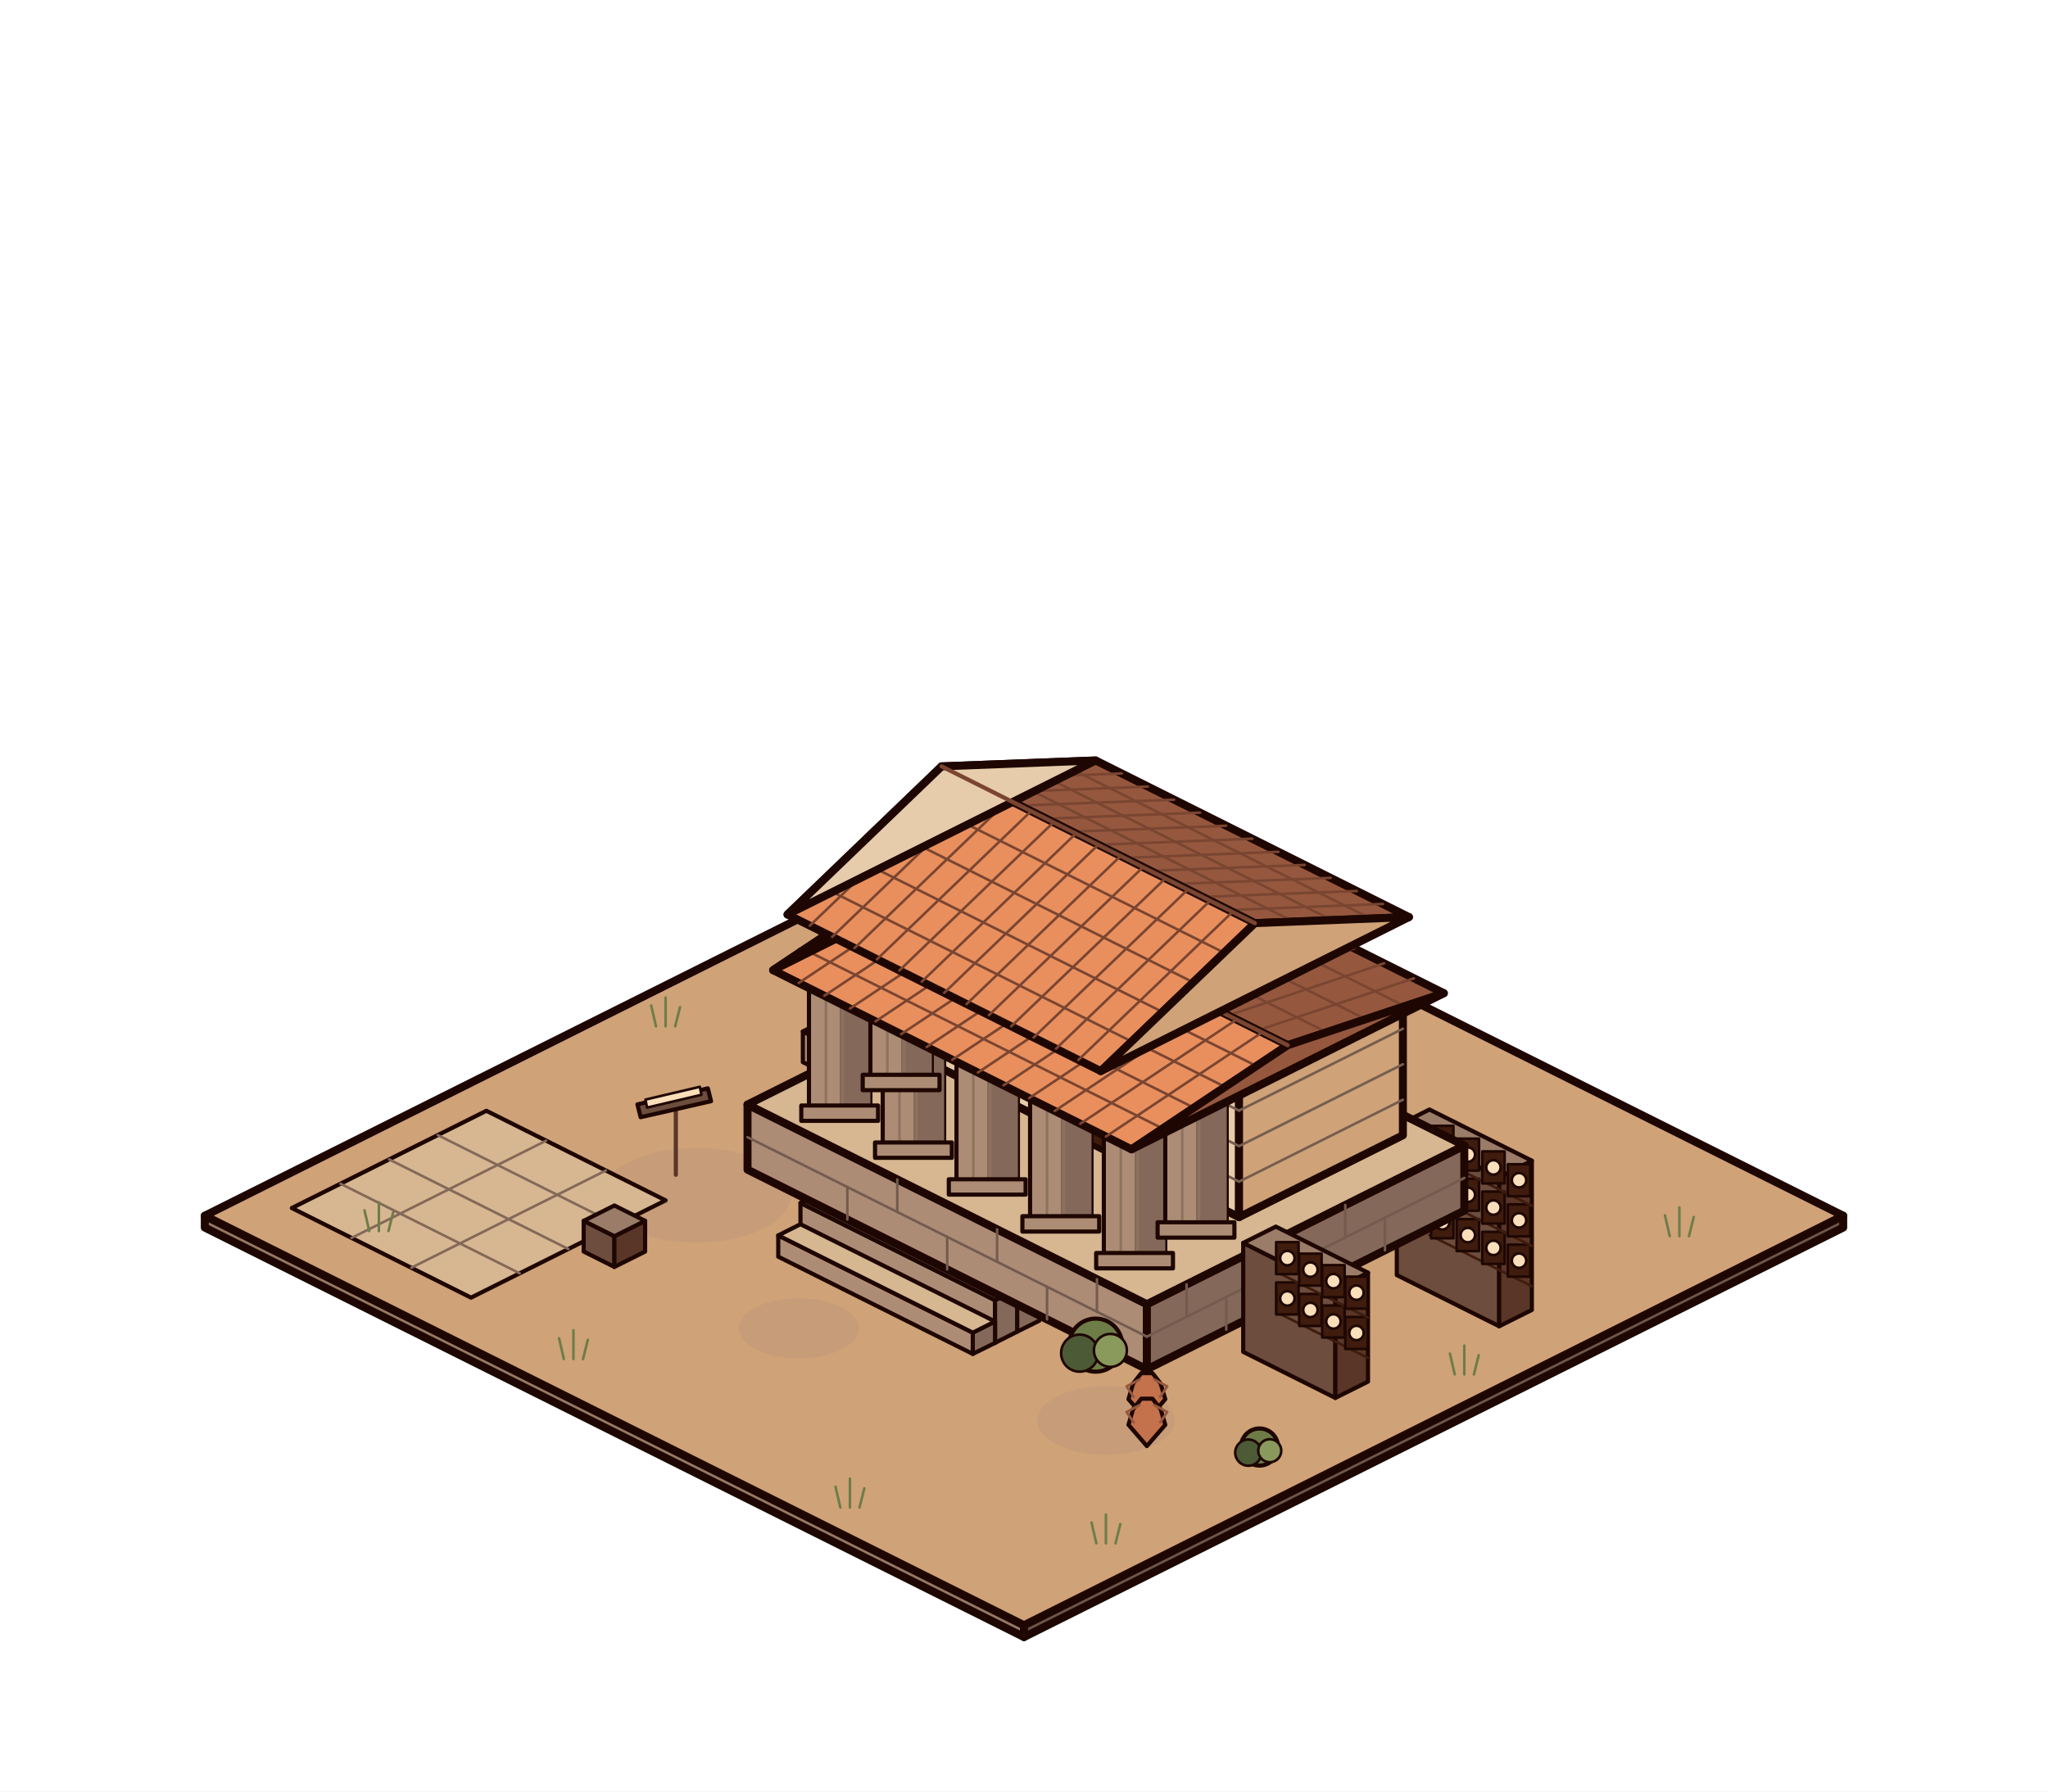
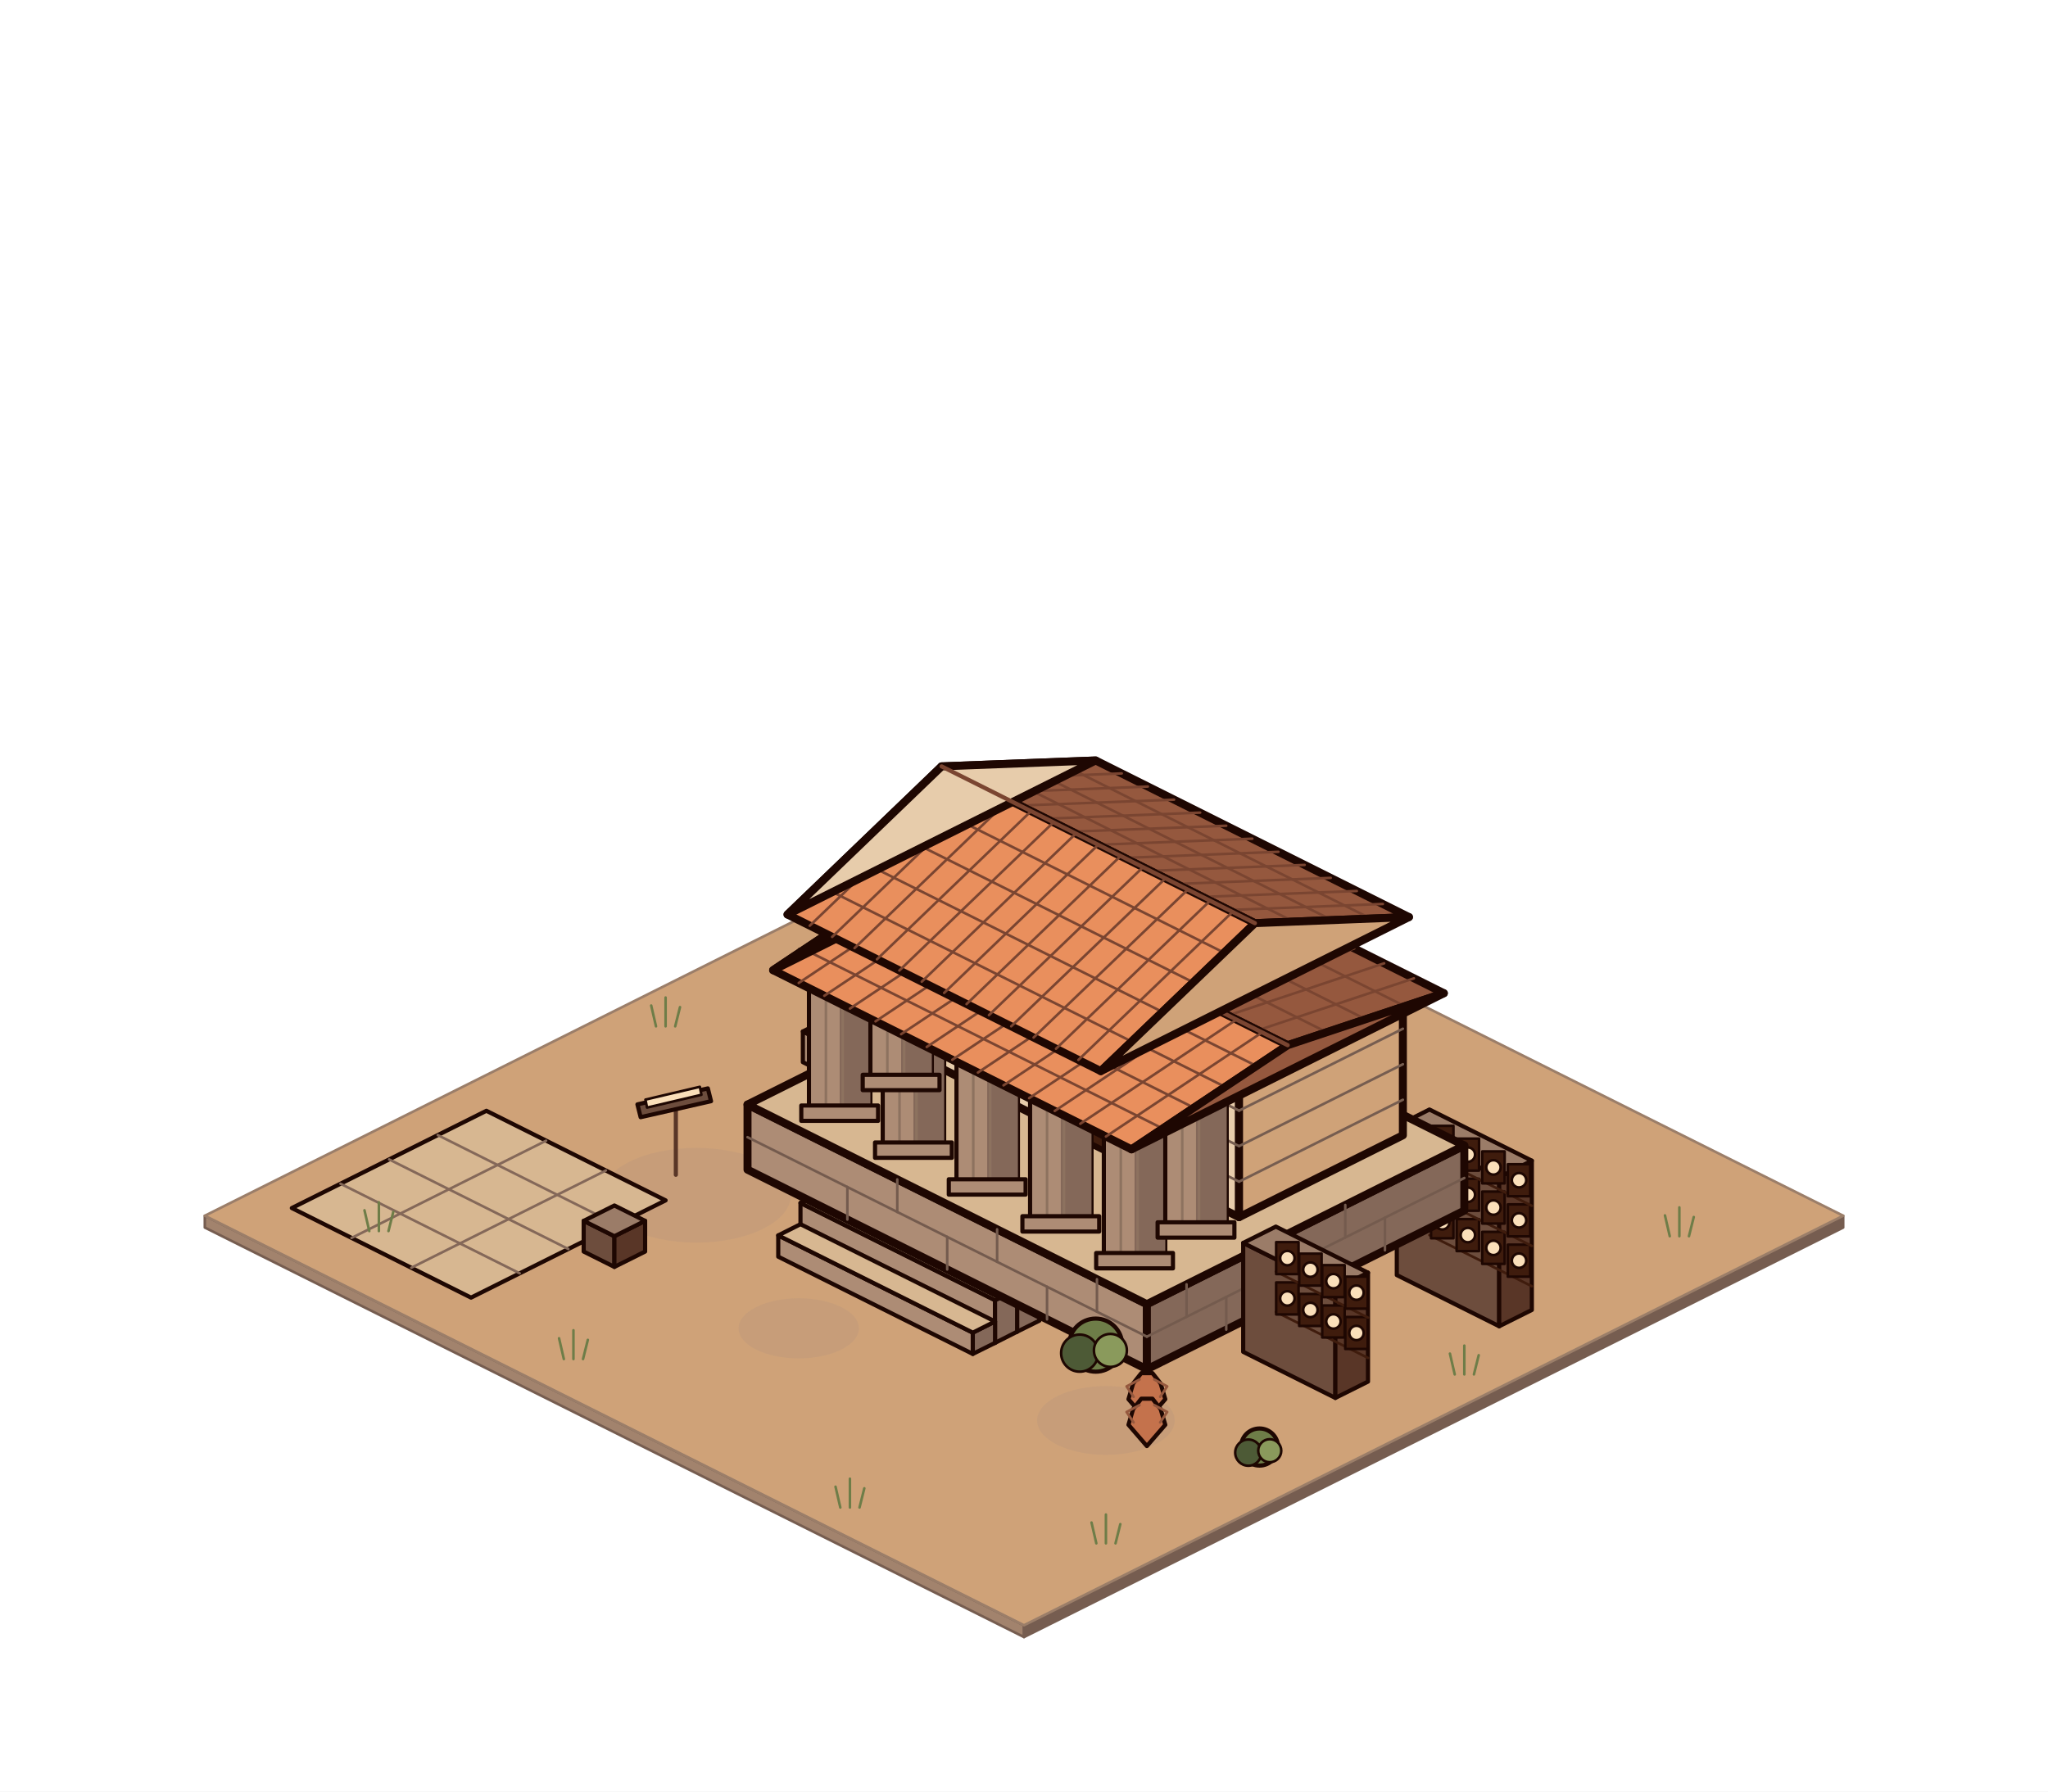
<svg xmlns="http://www.w3.org/2000/svg" viewBox="-640 -760 1280 1120" width="1280" height="1120">
  <rect x="-640" y="-760" width="1280" height="1120" fill="#ffffff" />
-   <polygon points="-512.0,0.0 0.0,256.0 0.0,263.4 -512.0,7.4" fill="#947864" stroke="#1e0702" stroke-width="5.0" stroke-linejoin="round" />
-   <polygon points="0.0,256.0 512.0,0.0 512.0,7.4 0.0,263.4" fill="#6c5548" stroke="#1e0702" stroke-width="5.0" stroke-linejoin="round" />
-   <polygon points="0.0,-256.0 512.0,0.0 0.0,256.0 -512.0,0.0" fill="#cfa278" stroke="#1e0702" stroke-width="5.0" stroke-linejoin="round" />
+   <polygon points="-512.0,0.0 0.0,256.0 0.0,263.4 -512.0,7.4" fill="#a2836d" stroke="#765d50" stroke-width="1.6" stroke-linejoin="round" />
+   <polygon points="0.0,256.0 512.0,0.0 512.0,7.4 0.0,263.4" fill="#765d50" stroke="#765d50" stroke-width="1.6" stroke-linejoin="round" />
+   <polygon points="0.0,-256.0 512.0,0.0 0.0,256.0 -512.0,0.0" fill="#cfa278" stroke="#9b7e69" stroke-width="1.6" stroke-linejoin="round" />
  <ellipse cx="-204.8" cy="-12.8" rx="59.1" ry="29.6" fill="#b7947c" stroke="none" fill-opacity="0.35" />
  <ellipse cx="204.8" cy="0.0" rx="48.4" ry="24.2" fill="#b7947c" stroke="none" fill-opacity="0.35" />
  <ellipse cx="-140.8" cy="70.4" rx="37.6" ry="18.8" fill="#b7947c" stroke="none" fill-opacity="0.35" />
  <ellipse cx="51.2" cy="128.0" rx="43.0" ry="21.5" fill="#b7947c" stroke="none" fill-opacity="0.35" />
  <polygon points="-336.0,-65.6 -224.0,-9.6 -345.6,51.2 -457.6,-4.8" fill="#d7b791" stroke="#1e0702" stroke-width="2.6" stroke-linejoin="round" />
  <line x1="-298.7" y1="-46.9" x2="-420.3" y2="13.9" stroke="#846859" stroke-width="1.6" stroke-linecap="round" />
  <line x1="-261.3" y1="-28.3" x2="-382.9" y2="32.5" stroke="#846859" stroke-width="1.6" stroke-linecap="round" />
  <line x1="-366.4" y1="-50.4" x2="-254.4" y2="5.6" stroke="#846859" stroke-width="1.6" stroke-linecap="round" />
  <line x1="-396.8" y1="-35.2" x2="-284.8" y2="20.8" stroke="#846859" stroke-width="1.6" stroke-linecap="round" />
  <line x1="-427.2" y1="-20.0" x2="-315.2" y2="36.0" stroke="#846859" stroke-width="1.6" stroke-linecap="round" />
  <line x1="-50.8" y1="-201.6" x2="-53.8" y2="-214.6" stroke="#6e7d48" stroke-width="1.6" stroke-linecap="round" />
  <line x1="-44.8" y1="-201.6" x2="-44.8" y2="-219.6" stroke="#6e7d48" stroke-width="1.6" stroke-linecap="round" />
  <line x1="-38.8" y1="-201.6" x2="-35.8" y2="-213.6" stroke="#6e7d48" stroke-width="1.6" stroke-linecap="round" />
  <circle cx="-115.2" cy="-160.3" r="13.3" fill="#6e7d48" stroke="#1e0702" stroke-width="2.6" />
  <circle cx="-123.2" cy="-156.3" r="9.3" fill="#4d5a36" stroke="#1e0702" stroke-width="1.6" />
  <circle cx="-107.9" cy="-157.6" r="8.3" fill="#8a9a5c" stroke="#1e0702" stroke-width="1.6" />
  <line x1="-70.0" y1="-140.8" x2="-73.0" y2="-153.8" stroke="#6e7d48" stroke-width="1.6" stroke-linecap="round" />
  <line x1="-64.0" y1="-140.8" x2="-64.0" y2="-158.8" stroke="#6e7d48" stroke-width="1.6" stroke-linecap="round" />
  <line x1="-58.0" y1="-140.8" x2="-55.0" y2="-152.8" stroke="#6e7d48" stroke-width="1.6" stroke-linecap="round" />
  <line x1="-230.0" y1="-118.4" x2="-233.0" y2="-131.4" stroke="#6e7d48" stroke-width="1.6" stroke-linecap="round" />
  <line x1="-224.0" y1="-118.4" x2="-224.0" y2="-136.4" stroke="#6e7d48" stroke-width="1.6" stroke-linecap="round" />
  <line x1="-218.0" y1="-118.4" x2="-215.0" y2="-130.4" stroke="#6e7d48" stroke-width="1.6" stroke-linecap="round" />
  <ellipse cx="-102.4" cy="-115.2" rx="30.7" ry="15.4" fill="#3f1c0d" stroke="#1e0702" stroke-width="2.6" />
  <line x1="-116.5" y1="-122.3" x2="-116.5" y2="-174.3" stroke="#6d4d3d" stroke-width="2.6" stroke-linecap="round" />
  <line x1="-88.3" y1="-108.2" x2="-88.3" y2="-160.2" stroke="#6d4d3d" stroke-width="2.6" stroke-linecap="round" />
  <line x1="-116.5" y1="-174.3" x2="-88.3" y2="-160.2" stroke="#6d4d3d" stroke-width="2.6" stroke-linecap="round" />
  <polygon points="-138.2,-96.0 -102.4,-78.1 -102.4,-97.3 -138.2,-115.2" fill="#ad8c75" stroke="#1e0702" stroke-width="2.6" stroke-linejoin="round" />
  <polygon points="-102.4,-78.1 -66.6,-96.0 -66.6,-115.2 -102.4,-97.3" fill="#846859" stroke="#1e0702" stroke-width="2.6" stroke-linejoin="round" />
  <polygon points="-102.4,-133.2 -66.6,-115.2 -102.4,-97.3 -138.2,-115.2" fill="#d7b791" stroke="#1e0702" stroke-width="2.6" stroke-linejoin="round" />
  <line x1="-217.6" y1="-25.6" x2="-217.6" y2="-65.6" stroke="#593627" stroke-width="2.6" stroke-linecap="round" />
  <polygon points="-239.6,-61.6 -195.6,-71.6 -197.6,-79.6 -241.6,-69.6" fill="#6d4d3d" stroke="#1e0702" stroke-width="2.6" stroke-linejoin="round" />
  <polygon points="-235.6,-67.6 -201.6,-75.6 -202.6,-80.6 -236.6,-72.6" fill="#fadfba" stroke="#1e0702" stroke-width="1.6" stroke-linejoin="round" />
  <line x1="-409.2" y1="9.6" x2="-412.2" y2="-3.4" stroke="#6e7d48" stroke-width="1.6" stroke-linecap="round" />
  <line x1="-403.2" y1="9.6" x2="-403.2" y2="-8.4" stroke="#6e7d48" stroke-width="1.6" stroke-linecap="round" />
  <line x1="-397.2" y1="9.6" x2="-394.2" y2="-2.4" stroke="#6e7d48" stroke-width="1.6" stroke-linecap="round" />
  <line x1="403.6" y1="12.8" x2="400.6" y2="-0.2" stroke="#6e7d48" stroke-width="1.6" stroke-linecap="round" />
  <line x1="409.6" y1="12.8" x2="409.6" y2="-5.2" stroke="#6e7d48" stroke-width="1.6" stroke-linecap="round" />
  <line x1="415.6" y1="12.8" x2="418.6" y2="0.8" stroke="#6e7d48" stroke-width="1.6" stroke-linecap="round" />
  <line x1="-275.2" y1="22.4" x2="-256.0" y2="12.8" stroke="#3f1c0d" stroke-width="1.6" stroke-linecap="round" />
  <line x1="-275.2" y1="3.2" x2="-256.0" y2="32.0" stroke="#3f1c0d" stroke-width="1.6" stroke-linecap="round" />
  <polygon points="-275.2,22.4 -256.0,32.0 -256.0,12.8 -275.2,3.2" fill="#6d4d3d" stroke="#1e0702" stroke-width="2.6" stroke-linejoin="round" />
  <polygon points="-256.0,32.0 -236.8,22.4 -236.8,3.2 -256.0,12.8" fill="#593627" stroke="#1e0702" stroke-width="2.6" stroke-linejoin="round" />
  <polygon points="-256.0,-6.4 -236.8,3.2 -256.0,12.8 -275.2,3.2" fill="#9b7c68" stroke="#1e0702" stroke-width="2.6" stroke-linejoin="round" />
  <polygon points="233.0,37.1 297.0,69.1 297.0,-24.1 233.0,-56.1" fill="#6d4d3d" stroke="#1e0702" stroke-width="2.6" stroke-linejoin="round" />
  <polygon points="297.0,69.1 317.4,58.9 317.4,-34.4 297.0,-24.1" fill="#593627" stroke="#1e0702" stroke-width="2.6" stroke-linejoin="round" />
  <polygon points="253.4,-66.4 317.4,-34.4 297.0,-24.1 233.0,-56.1" fill="#9b7c68" stroke="#1e0702" stroke-width="2.6" stroke-linejoin="round" />
  <line x1="253.4" y1="12.1" x2="317.4" y2="44.1" stroke="#3f1c0d" stroke-width="1.6" stroke-linecap="round" />
  <polygon points="254.4,14.1 268.4,14.1 268.4,-5.9 254.4,-5.9" fill="#3f1c0d" stroke="#1e0702" stroke-width="1.6" stroke-linejoin="round" />
  <polygon points="270.4,22.1 284.4,22.1 284.4,2.1 270.4,2.1" fill="#3f1c0d" stroke="#1e0702" stroke-width="1.6" stroke-linejoin="round" />
  <polygon points="286.4,30.1 300.4,30.1 300.4,10.1 286.4,10.1" fill="#3f1c0d" stroke="#1e0702" stroke-width="1.6" stroke-linejoin="round" />
  <polygon points="302.4,38.1 316.4,38.1 316.4,18.1 302.4,18.1" fill="#3f1c0d" stroke="#1e0702" stroke-width="1.6" stroke-linejoin="round" />
  <circle cx="261.4" cy="4.1" r="4.5" fill="#fadfba" stroke="#1e0702" stroke-width="1.6" />
  <circle cx="277.4" cy="12.1" r="4.5" fill="#fadfba" stroke="#1e0702" stroke-width="1.6" />
  <circle cx="293.4" cy="20.1" r="4.5" fill="#fadfba" stroke="#1e0702" stroke-width="1.6" />
  <circle cx="309.4" cy="28.1" r="4.5" fill="#fadfba" stroke="#1e0702" stroke-width="1.6" />
  <line x1="253.4" y1="-13.1" x2="317.4" y2="18.9" stroke="#3f1c0d" stroke-width="1.6" stroke-linecap="round" />
  <polygon points="254.4,-11.1 268.4,-11.1 268.4,-31.1 254.4,-31.1" fill="#3f1c0d" stroke="#1e0702" stroke-width="1.6" stroke-linejoin="round" />
  <polygon points="270.4,-3.1 284.4,-3.1 284.4,-23.1 270.4,-23.1" fill="#3f1c0d" stroke="#1e0702" stroke-width="1.6" stroke-linejoin="round" />
  <polygon points="286.4,4.9 300.4,4.9 300.4,-15.1 286.4,-15.1" fill="#3f1c0d" stroke="#1e0702" stroke-width="1.6" stroke-linejoin="round" />
  <polygon points="302.4,12.9 316.4,12.9 316.4,-7.1 302.4,-7.1" fill="#3f1c0d" stroke="#1e0702" stroke-width="1.6" stroke-linejoin="round" />
  <circle cx="261.4" cy="-21.1" r="4.5" fill="#fadfba" stroke="#1e0702" stroke-width="1.6" />
  <circle cx="277.4" cy="-13.1" r="4.5" fill="#fadfba" stroke="#1e0702" stroke-width="1.6" />
  <circle cx="293.4" cy="-5.1" r="4.5" fill="#fadfba" stroke="#1e0702" stroke-width="1.6" />
  <circle cx="309.4" cy="2.9" r="4.5" fill="#fadfba" stroke="#1e0702" stroke-width="1.6" />
  <line x1="253.4" y1="-38.2" x2="317.4" y2="-6.2" stroke="#3f1c0d" stroke-width="1.6" stroke-linecap="round" />
  <polygon points="254.4,-36.2 268.4,-36.2 268.4,-56.2 254.4,-56.2" fill="#3f1c0d" stroke="#1e0702" stroke-width="1.6" stroke-linejoin="round" />
  <polygon points="270.4,-28.2 284.4,-28.2 284.4,-48.2 270.4,-48.2" fill="#3f1c0d" stroke="#1e0702" stroke-width="1.6" stroke-linejoin="round" />
  <polygon points="286.4,-20.2 300.4,-20.2 300.4,-40.2 286.4,-40.2" fill="#3f1c0d" stroke="#1e0702" stroke-width="1.6" stroke-linejoin="round" />
  <polygon points="302.4,-12.2 316.4,-12.2 316.4,-32.2 302.4,-32.2" fill="#3f1c0d" stroke="#1e0702" stroke-width="1.6" stroke-linejoin="round" />
  <circle cx="261.4" cy="-46.2" r="4.5" fill="#fadfba" stroke="#1e0702" stroke-width="1.6" />
  <circle cx="277.4" cy="-38.2" r="4.5" fill="#fadfba" stroke="#1e0702" stroke-width="1.6" />
  <circle cx="293.4" cy="-30.2" r="4.5" fill="#fadfba" stroke="#1e0702" stroke-width="1.6" />
  <circle cx="309.4" cy="-22.2" r="4.5" fill="#fadfba" stroke="#1e0702" stroke-width="1.6" />
  <polygon points="-125.9,11.7 -4.3,72.5 -4.3,32.6 -125.9,-28.2" fill="#ad8c75" stroke="#1e0702" stroke-width="2.6" stroke-linejoin="round" />
  <polygon points="-4.3,72.5 9.6,65.6 9.6,25.6 -4.3,32.6" fill="#846859" stroke="#1e0702" stroke-width="2.6" stroke-linejoin="round" />
  <polygon points="-112.0,-35.2 9.6,25.6 -4.3,32.6 -125.9,-28.2" fill="#d7b791" stroke="#1e0702" stroke-width="2.6" stroke-linejoin="round" />
  <polygon points="-139.7,18.7 -18.1,79.5 -18.1,52.8 -139.7,-8.0" fill="#ad8c75" stroke="#1e0702" stroke-width="2.6" stroke-linejoin="round" />
  <polygon points="-18.1,79.5 -4.3,72.5 -4.3,45.9 -18.1,52.8" fill="#846859" stroke="#1e0702" stroke-width="2.6" stroke-linejoin="round" />
  <polygon points="-125.9,-14.9 -4.3,45.9 -18.1,52.8 -139.7,-8.0" fill="#d7b791" stroke="#1e0702" stroke-width="2.6" stroke-linejoin="round" />
  <polygon points="-153.6,25.6 -32.0,86.4 -32.0,73.1 -153.6,12.3" fill="#ad8c75" stroke="#1e0702" stroke-width="2.6" stroke-linejoin="round" />
  <polygon points="-32.0,86.4 -18.1,79.5 -18.1,66.1 -32.0,73.1" fill="#846859" stroke="#1e0702" stroke-width="2.6" stroke-linejoin="round" />
  <polygon points="-139.7,5.3 -18.1,66.1 -32.0,73.1 -153.6,12.3" fill="#d7b791" stroke="#1e0702" stroke-width="2.6" stroke-linejoin="round" />
  <line x1="-287.6" y1="89.6" x2="-290.6" y2="76.6" stroke="#6e7d48" stroke-width="1.6" stroke-linecap="round" />
  <line x1="-281.6" y1="89.6" x2="-281.6" y2="71.6" stroke="#6e7d48" stroke-width="1.6" stroke-linecap="round" />
  <line x1="-275.6" y1="89.6" x2="-272.6" y2="77.6" stroke="#6e7d48" stroke-width="1.6" stroke-linecap="round" />
  <polygon points="-172.8,-28.8 76.8,96.0 76.8,55.3 -172.8,-69.5" fill="#ad8c75" stroke="#1e0702" stroke-width="5.0" stroke-linejoin="round" />
  <polygon points="76.8,96.0 275.2,-3.2 275.2,-43.9 76.8,55.3" fill="#846859" stroke="#1e0702" stroke-width="5.0" stroke-linejoin="round" />
  <polygon points="25.6,-168.7 275.2,-43.9 76.8,55.3 -172.8,-69.5" fill="#d7b791" stroke="#1e0702" stroke-width="5.0" stroke-linejoin="round" />
  <line x1="-110.4" y1="2.4" x2="-110.4" y2="-18.0" stroke="#745b4e" stroke-width="1.6" stroke-linecap="round" />
  <line x1="225.6" y1="21.6" x2="225.6" y2="1.2" stroke="#745b4e" stroke-width="1.6" stroke-linecap="round" />
  <line x1="-48.0" y1="33.6" x2="-48.0" y2="13.2" stroke="#745b4e" stroke-width="1.6" stroke-linecap="round" />
  <line x1="176.0" y1="46.4" x2="176.0" y2="26.0" stroke="#745b4e" stroke-width="1.6" stroke-linecap="round" />
  <line x1="14.4" y1="64.8" x2="14.4" y2="44.4" stroke="#745b4e" stroke-width="1.6" stroke-linecap="round" />
  <line x1="126.4" y1="71.2" x2="126.4" y2="50.8" stroke="#745b4e" stroke-width="1.6" stroke-linecap="round" />
  <line x1="-172.8" y1="-49.1" x2="76.8" y2="75.6" stroke="#745b4e" stroke-width="1.6" stroke-linecap="round" />
  <line x1="76.8" y1="75.6" x2="275.2" y2="-23.6" stroke="#745b4e" stroke-width="1.6" stroke-linecap="round" />
  <line x1="-79.2" y1="-2.3" x2="-79.2" y2="-22.7" stroke="#745b4e" stroke-width="1.6" stroke-linecap="round" />
  <line x1="200.8" y1="13.6" x2="200.8" y2="-6.7" stroke="#745b4e" stroke-width="1.6" stroke-linecap="round" />
  <line x1="-16.8" y1="28.8" x2="-16.8" y2="8.5" stroke="#745b4e" stroke-width="1.6" stroke-linecap="round" />
  <line x1="151.2" y1="38.4" x2="151.2" y2="18.1" stroke="#745b4e" stroke-width="1.6" stroke-linecap="round" />
  <line x1="45.6" y1="60.0" x2="45.6" y2="39.7" stroke="#745b4e" stroke-width="1.6" stroke-linecap="round" />
  <line x1="101.6" y1="63.2" x2="101.6" y2="42.9" stroke="#745b4e" stroke-width="1.6" stroke-linecap="round" />
  <polygon points="-64.0,-98.3 134.4,0.9 134.4,-87.9 -64.0,-187.1" fill="#e7ccab" stroke="#1e0702" stroke-width="5.0" stroke-linejoin="round" />
  <polygon points="134.4,0.9 236.8,-50.3 236.8,-139.1 134.4,-87.9" fill="#cfa278" stroke="#1e0702" stroke-width="5.0" stroke-linejoin="round" />
  <polygon points="38.4,-238.3 236.8,-139.1 134.4,-87.9 -64.0,-187.1" fill="#fadfba" stroke="#1e0702" stroke-width="5.0" stroke-linejoin="round" />
  <line x1="-64.0" y1="-120.5" x2="134.4" y2="-21.3" stroke="#765d50" stroke-width="1.6" stroke-linecap="round" />
  <line x1="134.4" y1="-21.3" x2="236.8" y2="-72.5" stroke="#765d50" stroke-width="1.6" stroke-linecap="round" />
  <line x1="-64.0" y1="-142.7" x2="134.4" y2="-43.5" stroke="#765d50" stroke-width="1.6" stroke-linecap="round" />
  <line x1="134.4" y1="-43.5" x2="236.8" y2="-94.7" stroke="#765d50" stroke-width="1.6" stroke-linecap="round" />
  <line x1="-64.0" y1="-164.9" x2="134.4" y2="-65.7" stroke="#765d50" stroke-width="1.6" stroke-linecap="round" />
  <line x1="134.4" y1="-65.7" x2="236.8" y2="-116.9" stroke="#765d50" stroke-width="1.6" stroke-linecap="round" />
  <polygon points="-32.0,-183.9 128.0,-103.9 128.0,-148.3 -32.0,-228.3" fill="#f0d4b1" stroke="#1e0702" stroke-width="5.0" stroke-linejoin="round" />
  <polygon points="128.0,-103.9 204.8,-142.3 204.8,-186.7 128.0,-148.3" fill="#d7a87c" stroke="#1e0702" stroke-width="5.0" stroke-linejoin="round" />
  <polygon points="44.8,-266.7 204.8,-186.7 128.0,-148.3 -32.0,-228.3" fill="#ffe7c1" stroke="#1e0702" stroke-width="5.0" stroke-linejoin="round" />
  <polygon points="-28.2,-196.0 -10.2,-196.0 -10.2,-222.0 -28.2,-222.0" fill="#3f1c0d" stroke="#1e0702" stroke-width="1.6" stroke-linejoin="round" />
  <polygon points="16.6,-173.6 34.6,-173.6 34.6,-199.6 16.6,-199.6" fill="#3f1c0d" stroke="#1e0702" stroke-width="1.6" stroke-linejoin="round" />
  <polygon points="61.4,-151.2 79.4,-151.2 79.4,-177.2 61.4,-177.2" fill="#3f1c0d" stroke="#1e0702" stroke-width="1.6" stroke-linejoin="round" />
  <polygon points="106.2,-128.8 124.2,-128.8 124.2,-154.8 106.2,-154.8" fill="#3f1c0d" stroke="#1e0702" stroke-width="1.6" stroke-linejoin="round" />
  <polygon points="15.4,-58.6 15.4,-87.4 15.4,-87.4 16.6,-97.6 20.0,-106.7 25.3,-113.4 31.8,-117.0 38.6,-117.0 45.1,-113.4 50.4,-106.7 53.8,-97.6 55.0,-87.4 55.0,-87.4 55.0,-38.8" fill="#3f1c0d" stroke="#1e0702" stroke-width="2.6" stroke-linejoin="round" />
  <polyline points="15.4,-87.4 15.4,-87.4 16.6,-97.6 20.0,-106.7 25.3,-113.4 31.8,-117.0 38.6,-117.0 45.1,-113.4 50.4,-106.7 53.8,-97.6 55.0,-87.4 55.0,-87.4" fill="none" stroke="#d7b791" stroke-width="2.6" stroke-linejoin="round" stroke-linecap="round" />
  <polygon points="-134.4,-63.1 -96.0,-63.1 -96.0,-151.9 -134.4,-151.9" fill="#ad8c75" stroke="#1e0702" stroke-width="2.6" stroke-linejoin="round" />
  <polygon points="-115.2,-63.1 -96.0,-63.1 -96.0,-151.9 -115.2,-151.9" fill="#846859" stroke="none" />
  <line x1="-123.8" y1="-67.1" x2="-123.8" y2="-145.9" stroke="#8d725f" stroke-width="1.6" stroke-linecap="round" />
  <line x1="-113.3" y1="-67.1" x2="-113.3" y2="-145.9" stroke="#8d725f" stroke-width="1.6" stroke-linecap="round" />
  <ellipse cx="-115.2" cy="-151.9" rx="20.2" ry="8.1" fill="#d7b791" stroke="#1e0702" stroke-width="2.6" />
  <polygon points="-140.2,-155.7 -90.2,-155.7 -90.2,-166.3 -140.2,-166.3" fill="#d7b791" stroke="#1e0702" stroke-width="2.6" stroke-linejoin="round" />
  <polygon points="-139.2,-59.3 -91.2,-59.3 -91.2,-68.9 -139.2,-68.9" fill="#ad8c75" stroke="#1e0702" stroke-width="2.6" stroke-linejoin="round" />
  <polygon points="-88.3,-40.1 -49.9,-40.1 -49.9,-128.9 -88.3,-128.9" fill="#ad8c75" stroke="#1e0702" stroke-width="2.6" stroke-linejoin="round" />
  <polygon points="-69.1,-40.1 -49.9,-40.1 -49.9,-128.9 -69.1,-128.9" fill="#846859" stroke="none" />
  <line x1="-77.8" y1="-44.1" x2="-77.8" y2="-122.9" stroke="#8d725f" stroke-width="1.6" stroke-linecap="round" />
  <line x1="-67.2" y1="-44.1" x2="-67.2" y2="-122.9" stroke="#8d725f" stroke-width="1.6" stroke-linecap="round" />
  <ellipse cx="-69.1" cy="-128.9" rx="20.2" ry="8.1" fill="#d7b791" stroke="#1e0702" stroke-width="2.6" />
  <polygon points="-94.1,-132.7 -44.2,-132.7 -44.2,-143.3 -94.1,-143.3" fill="#d7b791" stroke="#1e0702" stroke-width="2.6" stroke-linejoin="round" />
  <polygon points="-93.1,-36.2 -45.1,-36.2 -45.1,-45.8 -93.1,-45.8" fill="#ad8c75" stroke="#1e0702" stroke-width="2.6" stroke-linejoin="round" />
  <polygon points="-42.2,-17.0 -3.8,-17.0 -3.8,-105.8 -42.2,-105.8" fill="#ad8c75" stroke="#1e0702" stroke-width="2.6" stroke-linejoin="round" />
  <polygon points="-23.0,-17.0 -3.8,-17.0 -3.8,-105.8 -23.0,-105.8" fill="#846859" stroke="none" />
  <line x1="-31.7" y1="-21.0" x2="-31.7" y2="-99.8" stroke="#8d725f" stroke-width="1.6" stroke-linecap="round" />
  <line x1="-21.1" y1="-21.0" x2="-21.1" y2="-99.8" stroke="#8d725f" stroke-width="1.6" stroke-linecap="round" />
  <ellipse cx="-23.0" cy="-105.8" rx="20.2" ry="8.1" fill="#d7b791" stroke="#1e0702" stroke-width="2.6" />
  <polygon points="-48.0,-109.7 1.9,-109.7 1.9,-120.2 -48.0,-120.2" fill="#d7b791" stroke="#1e0702" stroke-width="2.6" stroke-linejoin="round" />
  <polygon points="-47.0,-13.2 1.0,-13.2 1.0,-22.8 -47.0,-22.8" fill="#ad8c75" stroke="#1e0702" stroke-width="2.6" stroke-linejoin="round" />
  <polygon points="3.8,6.0 42.2,6.0 42.2,-82.8 3.8,-82.8" fill="#ad8c75" stroke="#1e0702" stroke-width="2.6" stroke-linejoin="round" />
  <polygon points="23.0,6.0 42.2,6.0 42.2,-82.8 23.0,-82.8" fill="#846859" stroke="none" />
  <line x1="14.4" y1="2.0" x2="14.4" y2="-76.8" stroke="#8d725f" stroke-width="1.6" stroke-linecap="round" />
  <line x1="25.0" y1="2.0" x2="25.0" y2="-76.8" stroke="#8d725f" stroke-width="1.6" stroke-linecap="round" />
  <ellipse cx="23.0" cy="-82.8" rx="20.2" ry="8.1" fill="#d7b791" stroke="#1e0702" stroke-width="2.6" />
  <polygon points="-1.9,-86.6 48.0,-86.6 48.0,-97.2 -1.9,-97.2" fill="#d7b791" stroke="#1e0702" stroke-width="2.6" stroke-linejoin="round" />
  <polygon points="-1.0,9.9 47.0,9.9 47.0,0.3 -1.0,0.3" fill="#ad8c75" stroke="#1e0702" stroke-width="2.6" stroke-linejoin="round" />
  <polygon points="49.9,29.1 88.3,29.1 88.3,-59.7 49.9,-59.7" fill="#ad8c75" stroke="#1e0702" stroke-width="2.6" stroke-linejoin="round" />
  <polygon points="69.1,29.1 88.3,29.1 88.3,-59.7 69.1,-59.7" fill="#846859" stroke="none" />
  <line x1="60.5" y1="25.1" x2="60.5" y2="-53.7" stroke="#8d725f" stroke-width="1.6" stroke-linecap="round" />
  <line x1="71.0" y1="25.1" x2="71.0" y2="-53.7" stroke="#8d725f" stroke-width="1.6" stroke-linecap="round" />
  <ellipse cx="69.1" cy="-59.7" rx="20.2" ry="8.1" fill="#d7b791" stroke="#1e0702" stroke-width="2.6" />
  <polygon points="44.2,-63.6 94.1,-63.6 94.1,-74.1 44.2,-74.1" fill="#d7b791" stroke="#1e0702" stroke-width="2.6" stroke-linejoin="round" />
  <polygon points="45.1,32.9 93.1,32.9 93.1,23.3 45.1,23.3" fill="#ad8c75" stroke="#1e0702" stroke-width="2.6" stroke-linejoin="round" />
  <polygon points="-96.0,-82.3 -57.6,-82.3 -57.6,-171.1 -96.0,-171.1" fill="#ad8c75" stroke="#1e0702" stroke-width="2.6" stroke-linejoin="round" />
  <polygon points="-76.8,-82.3 -57.6,-82.3 -57.6,-171.1 -76.8,-171.1" fill="#846859" stroke="none" />
  <line x1="-85.4" y1="-86.3" x2="-85.4" y2="-165.1" stroke="#8d725f" stroke-width="1.6" stroke-linecap="round" />
  <line x1="-74.9" y1="-86.3" x2="-74.9" y2="-165.1" stroke="#8d725f" stroke-width="1.6" stroke-linecap="round" />
  <ellipse cx="-76.8" cy="-171.1" rx="20.2" ry="8.1" fill="#d7b791" stroke="#1e0702" stroke-width="2.6" />
  <polygon points="-101.8,-174.9 -51.8,-174.9 -51.8,-185.5 -101.8,-185.5" fill="#d7b791" stroke="#1e0702" stroke-width="2.6" stroke-linejoin="round" />
  <polygon points="-100.8,-78.5 -52.8,-78.5 -52.8,-88.1 -100.8,-88.1" fill="#ad8c75" stroke="#1e0702" stroke-width="2.6" stroke-linejoin="round" />
  <polygon points="88.3,9.9 126.7,9.9 126.7,-78.9 88.3,-78.9" fill="#ad8c75" stroke="#1e0702" stroke-width="2.6" stroke-linejoin="round" />
  <polygon points="107.5,9.9 126.7,9.9 126.7,-78.9 107.5,-78.9" fill="#846859" stroke="none" />
  <line x1="98.9" y1="5.9" x2="98.9" y2="-72.9" stroke="#8d725f" stroke-width="1.6" stroke-linecap="round" />
  <line x1="109.4" y1="5.9" x2="109.4" y2="-72.9" stroke="#8d725f" stroke-width="1.6" stroke-linecap="round" />
  <ellipse cx="107.5" cy="-78.9" rx="20.2" ry="8.1" fill="#d7b791" stroke="#1e0702" stroke-width="2.6" />
  <polygon points="82.6,-82.8 132.5,-82.8 132.5,-93.3 82.6,-93.3" fill="#d7b791" stroke="#1e0702" stroke-width="2.6" stroke-linejoin="round" />
  <polygon points="83.5,13.7 131.5,13.7 131.5,4.1 83.5,4.1" fill="#ad8c75" stroke="#1e0702" stroke-width="2.6" stroke-linejoin="round" />
  <polygon points="38.4,-251.1 262.4,-139.1 164.8,-106.6 -59.2,-218.6" fill="#95583e" stroke="#1e0702" stroke-width="5.0" stroke-linejoin="round" />
  <line x1="14.0" y1="-243.0" x2="238.0" y2="-131.0" stroke="#7a4531" stroke-width="1.6" stroke-linecap="round" />
  <line x1="-10.4" y1="-234.8" x2="213.6" y2="-122.8" stroke="#7a4531" stroke-width="1.6" stroke-linecap="round" />
  <line x1="-34.8" y1="-226.7" x2="189.2" y2="-114.7" stroke="#7a4531" stroke-width="1.6" stroke-linecap="round" />
  <line x1="57.1" y1="-241.8" x2="-40.5" y2="-209.2" stroke="#7a4531" stroke-width="1.6" stroke-linecap="round" />
  <line x1="75.7" y1="-232.4" x2="-21.9" y2="-199.9" stroke="#7a4531" stroke-width="1.6" stroke-linecap="round" />
  <line x1="94.4" y1="-223.1" x2="-3.2" y2="-190.6" stroke="#7a4531" stroke-width="1.6" stroke-linecap="round" />
  <line x1="113.1" y1="-213.8" x2="15.5" y2="-181.2" stroke="#7a4531" stroke-width="1.6" stroke-linecap="round" />
  <line x1="131.7" y1="-204.4" x2="34.1" y2="-171.9" stroke="#7a4531" stroke-width="1.6" stroke-linecap="round" />
  <line x1="150.4" y1="-195.1" x2="52.8" y2="-162.6" stroke="#7a4531" stroke-width="1.6" stroke-linecap="round" />
  <line x1="169.1" y1="-185.8" x2="71.5" y2="-153.2" stroke="#7a4531" stroke-width="1.6" stroke-linecap="round" />
  <line x1="187.7" y1="-176.4" x2="90.1" y2="-143.9" stroke="#7a4531" stroke-width="1.6" stroke-linecap="round" />
  <line x1="206.4" y1="-167.1" x2="108.8" y2="-134.6" stroke="#7a4531" stroke-width="1.6" stroke-linecap="round" />
  <line x1="225.1" y1="-157.8" x2="127.5" y2="-125.2" stroke="#7a4531" stroke-width="1.6" stroke-linecap="round" />
  <line x1="243.7" y1="-148.4" x2="146.1" y2="-115.9" stroke="#7a4531" stroke-width="1.6" stroke-linecap="round" />
  <polygon points="-156.8,-153.5 67.2,-41.5 164.8,-106.6 -59.2,-218.6" fill="#e98f5d" stroke="#1e0702" stroke-width="5.0" stroke-linejoin="round" />
  <line x1="-137.3" y1="-166.5" x2="86.7" y2="-54.5" stroke="#7a4531" stroke-width="1.6" stroke-linecap="round" />
  <line x1="-117.8" y1="-179.5" x2="106.2" y2="-67.5" stroke="#7a4531" stroke-width="1.6" stroke-linecap="round" />
  <line x1="-98.2" y1="-192.5" x2="125.8" y2="-80.5" stroke="#7a4531" stroke-width="1.6" stroke-linecap="round" />
  <line x1="-78.7" y1="-205.6" x2="145.3" y2="-93.6" stroke="#7a4531" stroke-width="1.6" stroke-linecap="round" />
  <line x1="-140.8" y1="-145.5" x2="-43.2" y2="-210.6" stroke="#7a4531" stroke-width="1.6" stroke-linecap="round" />
  <line x1="-124.8" y1="-137.5" x2="-27.2" y2="-202.6" stroke="#7a4531" stroke-width="1.6" stroke-linecap="round" />
  <line x1="-108.8" y1="-129.5" x2="-11.2" y2="-194.6" stroke="#7a4531" stroke-width="1.6" stroke-linecap="round" />
  <line x1="-92.8" y1="-121.5" x2="4.8" y2="-186.6" stroke="#7a4531" stroke-width="1.6" stroke-linecap="round" />
  <line x1="-76.8" y1="-113.5" x2="20.8" y2="-178.6" stroke="#7a4531" stroke-width="1.6" stroke-linecap="round" />
  <line x1="-60.8" y1="-105.5" x2="36.8" y2="-170.6" stroke="#7a4531" stroke-width="1.6" stroke-linecap="round" />
  <line x1="-44.8" y1="-97.5" x2="52.8" y2="-162.6" stroke="#7a4531" stroke-width="1.6" stroke-linecap="round" />
  <line x1="-28.8" y1="-89.5" x2="68.8" y2="-154.6" stroke="#7a4531" stroke-width="1.6" stroke-linecap="round" />
  <line x1="-12.8" y1="-81.5" x2="84.8" y2="-146.6" stroke="#7a4531" stroke-width="1.6" stroke-linecap="round" />
  <line x1="3.2" y1="-73.5" x2="100.8" y2="-138.6" stroke="#7a4531" stroke-width="1.6" stroke-linecap="round" />
  <line x1="19.2" y1="-65.5" x2="116.8" y2="-130.6" stroke="#7a4531" stroke-width="1.6" stroke-linecap="round" />
  <line x1="35.2" y1="-57.5" x2="132.8" y2="-122.6" stroke="#7a4531" stroke-width="1.6" stroke-linecap="round" />
  <line x1="51.2" y1="-49.5" x2="148.8" y2="-114.6" stroke="#7a4531" stroke-width="1.6" stroke-linecap="round" />
  <polygon points="38.4,-251.1 -156.8,-153.5 -59.2,-218.6" fill="#c4724c" stroke="#1e0702" stroke-width="5.0" stroke-linejoin="round" />
  <polygon points="262.4,-139.1 67.2,-41.5 164.8,-106.6" fill="#95583e" stroke="#1e0702" stroke-width="5.0" stroke-linejoin="round" />
  <line x1="-59.2" y1="-218.6" x2="164.8" y2="-106.6" stroke="#7a4531" stroke-width="2.6" stroke-linecap="round" />
  <polygon points="44.8,-284.6 240.6,-186.7 144.3,-182.9 -51.5,-280.9" fill="#95583e" stroke="#1e0702" stroke-width="5.0" stroke-linejoin="round" />
  <line x1="20.7" y1="-283.7" x2="216.6" y2="-185.8" stroke="#7a4531" stroke-width="1.6" stroke-linecap="round" />
  <line x1="-3.4" y1="-282.7" x2="192.5" y2="-184.8" stroke="#7a4531" stroke-width="1.6" stroke-linecap="round" />
  <line x1="-27.4" y1="-281.8" x2="168.4" y2="-183.9" stroke="#7a4531" stroke-width="1.6" stroke-linecap="round" />
  <line x1="61.1" y1="-276.5" x2="-35.2" y2="-272.7" stroke="#7a4531" stroke-width="1.6" stroke-linecap="round" />
  <line x1="77.4" y1="-268.3" x2="-18.9" y2="-264.5" stroke="#7a4531" stroke-width="1.6" stroke-linecap="round" />
  <line x1="93.8" y1="-260.1" x2="-2.6" y2="-256.4" stroke="#7a4531" stroke-width="1.6" stroke-linecap="round" />
  <line x1="110.1" y1="-252.0" x2="13.8" y2="-248.2" stroke="#7a4531" stroke-width="1.6" stroke-linecap="round" />
  <line x1="126.4" y1="-243.8" x2="30.1" y2="-240.1" stroke="#7a4531" stroke-width="1.6" stroke-linecap="round" />
  <line x1="142.7" y1="-235.7" x2="46.4" y2="-231.9" stroke="#7a4531" stroke-width="1.6" stroke-linecap="round" />
  <line x1="159.0" y1="-227.5" x2="62.7" y2="-223.7" stroke="#7a4531" stroke-width="1.6" stroke-linecap="round" />
  <line x1="175.4" y1="-219.3" x2="79.0" y2="-215.6" stroke="#7a4531" stroke-width="1.6" stroke-linecap="round" />
  <line x1="191.7" y1="-211.2" x2="95.4" y2="-207.4" stroke="#7a4531" stroke-width="1.6" stroke-linecap="round" />
  <line x1="208.0" y1="-203.0" x2="111.7" y2="-199.3" stroke="#7a4531" stroke-width="1.6" stroke-linecap="round" />
  <line x1="224.3" y1="-194.9" x2="128.0" y2="-191.1" stroke="#7a4531" stroke-width="1.6" stroke-linecap="round" />
  <polygon points="-147.8,-188.3 48.0,-90.4 144.3,-182.9 -51.5,-280.9" fill="#e98f5d" stroke="#1e0702" stroke-width="5.0" stroke-linejoin="round" />
  <line x1="-128.6" y1="-206.8" x2="67.3" y2="-108.9" stroke="#7a4531" stroke-width="1.6" stroke-linecap="round" />
  <line x1="-109.3" y1="-225.3" x2="86.5" y2="-127.4" stroke="#7a4531" stroke-width="1.6" stroke-linecap="round" />
  <line x1="-90.0" y1="-243.8" x2="105.8" y2="-145.9" stroke="#7a4531" stroke-width="1.6" stroke-linecap="round" />
  <line x1="-70.8" y1="-262.3" x2="125.1" y2="-164.4" stroke="#7a4531" stroke-width="1.6" stroke-linecap="round" />
  <line x1="-133.9" y1="-181.3" x2="-37.5" y2="-273.9" stroke="#7a4531" stroke-width="1.6" stroke-linecap="round" />
  <line x1="-119.9" y1="-174.3" x2="-23.5" y2="-266.9" stroke="#7a4531" stroke-width="1.6" stroke-linecap="round" />
  <line x1="-105.9" y1="-167.3" x2="-9.6" y2="-259.9" stroke="#7a4531" stroke-width="1.6" stroke-linecap="round" />
  <line x1="-91.9" y1="-160.3" x2="4.4" y2="-252.9" stroke="#7a4531" stroke-width="1.6" stroke-linecap="round" />
  <line x1="-77.9" y1="-153.3" x2="18.4" y2="-245.9" stroke="#7a4531" stroke-width="1.6" stroke-linecap="round" />
  <line x1="-63.9" y1="-146.3" x2="32.4" y2="-238.9" stroke="#7a4531" stroke-width="1.6" stroke-linecap="round" />
  <line x1="-49.9" y1="-139.3" x2="46.4" y2="-231.9" stroke="#7a4531" stroke-width="1.6" stroke-linecap="round" />
  <line x1="-35.9" y1="-132.3" x2="60.4" y2="-224.9" stroke="#7a4531" stroke-width="1.6" stroke-linecap="round" />
  <line x1="-21.9" y1="-125.4" x2="74.4" y2="-217.9" stroke="#7a4531" stroke-width="1.6" stroke-linecap="round" />
  <line x1="-8.0" y1="-118.4" x2="88.4" y2="-210.9" stroke="#7a4531" stroke-width="1.6" stroke-linecap="round" />
  <line x1="6.0" y1="-111.4" x2="102.4" y2="-203.9" stroke="#7a4531" stroke-width="1.6" stroke-linecap="round" />
  <line x1="20.0" y1="-104.4" x2="116.3" y2="-196.9" stroke="#7a4531" stroke-width="1.6" stroke-linecap="round" />
  <line x1="34.0" y1="-97.4" x2="130.3" y2="-189.9" stroke="#7a4531" stroke-width="1.6" stroke-linecap="round" />
  <polygon points="44.8,-284.6 -147.8,-188.3 -51.5,-280.9" fill="#e7ccab" stroke="#1e0702" stroke-width="5.0" stroke-linejoin="round" />
  <polygon points="240.6,-186.7 48.0,-90.4 144.3,-182.9" fill="#cfa278" stroke="#1e0702" stroke-width="5.0" stroke-linejoin="round" />
  <line x1="-51.5" y1="-280.9" x2="144.3" y2="-182.9" stroke="#7a4531" stroke-width="2.6" stroke-linecap="round" />
  <line x1="269.2" y1="99.2" x2="266.2" y2="86.2" stroke="#6e7d48" stroke-width="1.6" stroke-linecap="round" />
  <line x1="275.2" y1="99.2" x2="275.2" y2="81.2" stroke="#6e7d48" stroke-width="1.6" stroke-linecap="round" />
  <line x1="281.2" y1="99.2" x2="284.2" y2="87.2" stroke="#6e7d48" stroke-width="1.6" stroke-linecap="round" />
  <polygon points="137.0,85.1 194.6,113.9 194.6,45.8 137.0,17.0" fill="#6d4d3d" stroke="#1e0702" stroke-width="2.6" stroke-linejoin="round" />
  <polygon points="194.6,113.9 215.0,103.7 215.0,35.6 194.6,45.8" fill="#593627" stroke="#1e0702" stroke-width="2.6" stroke-linejoin="round" />
  <polygon points="157.4,6.8 215.0,35.6 194.6,45.8 137.0,17.0" fill="#9b7c68" stroke="#1e0702" stroke-width="2.6" stroke-linejoin="round" />
  <line x1="157.4" y1="60.1" x2="215.0" y2="88.9" stroke="#3f1c0d" stroke-width="1.6" stroke-linecap="round" />
  <polygon points="157.6,61.7 171.6,61.7 171.6,41.7 157.6,41.7" fill="#3f1c0d" stroke="#1e0702" stroke-width="1.6" stroke-linejoin="round" />
  <polygon points="172.0,68.9 186.0,68.9 186.0,48.9 172.0,48.9" fill="#3f1c0d" stroke="#1e0702" stroke-width="1.6" stroke-linejoin="round" />
  <polygon points="186.4,76.1 200.4,76.1 200.4,56.1 186.4,56.1" fill="#3f1c0d" stroke="#1e0702" stroke-width="1.6" stroke-linejoin="round" />
  <polygon points="200.8,83.3 214.8,83.3 214.8,63.3 200.8,63.3" fill="#3f1c0d" stroke="#1e0702" stroke-width="1.6" stroke-linejoin="round" />
  <circle cx="164.6" cy="51.7" r="4.5" fill="#fadfba" stroke="#1e0702" stroke-width="1.6" />
  <circle cx="179.0" cy="58.9" r="4.5" fill="#fadfba" stroke="#1e0702" stroke-width="1.6" />
  <circle cx="193.4" cy="66.1" r="4.5" fill="#fadfba" stroke="#1e0702" stroke-width="1.6" />
  <circle cx="207.8" cy="73.3" r="4.5" fill="#fadfba" stroke="#1e0702" stroke-width="1.6" />
  <line x1="157.4" y1="34.9" x2="215.0" y2="63.7" stroke="#3f1c0d" stroke-width="1.6" stroke-linecap="round" />
  <polygon points="157.6,36.5 171.6,36.5 171.6,16.5 157.6,16.5" fill="#3f1c0d" stroke="#1e0702" stroke-width="1.6" stroke-linejoin="round" />
  <polygon points="172.0,43.7 186.0,43.7 186.0,23.7 172.0,23.7" fill="#3f1c0d" stroke="#1e0702" stroke-width="1.6" stroke-linejoin="round" />
  <polygon points="186.4,50.9 200.4,50.9 200.4,30.9 186.4,30.9" fill="#3f1c0d" stroke="#1e0702" stroke-width="1.6" stroke-linejoin="round" />
  <polygon points="200.8,58.1 214.8,58.1 214.8,38.1 200.8,38.1" fill="#3f1c0d" stroke="#1e0702" stroke-width="1.6" stroke-linejoin="round" />
  <circle cx="164.6" cy="26.5" r="4.5" fill="#fadfba" stroke="#1e0702" stroke-width="1.6" />
  <circle cx="179.0" cy="33.7" r="4.5" fill="#fadfba" stroke="#1e0702" stroke-width="1.6" />
  <circle cx="193.4" cy="40.9" r="4.5" fill="#fadfba" stroke="#1e0702" stroke-width="1.6" />
  <circle cx="207.8" cy="48.1" r="4.5" fill="#fadfba" stroke="#1e0702" stroke-width="1.6" />
  <polygon points="76.8,128.0 65.3,114.7 68.2,104.9 73.3,98.4 80.3,98.4 85.4,104.9 88.3,114.7" fill="#c4724c" stroke="#1e0702" stroke-width="2.6" stroke-linejoin="round" />
  <polyline points="72.2,102.4 64.1,106.7 68.5,113.2" fill="none" stroke="#95583e" stroke-width="1.6" stroke-linejoin="round" stroke-linecap="round" />
  <polyline points="81.4,102.4 89.5,106.7 85.1,113.2" fill="none" stroke="#95583e" stroke-width="1.6" stroke-linejoin="round" stroke-linecap="round" />
  <polygon points="76.8,144.0 65.3,130.7 68.2,120.9 73.3,114.4 80.3,114.4 85.4,120.9 88.3,130.7" fill="#c4724c" stroke="#1e0702" stroke-width="2.6" stroke-linejoin="round" />
  <polyline points="72.2,118.4 64.1,122.7 68.5,129.2" fill="none" stroke="#95583e" stroke-width="1.6" stroke-linejoin="round" stroke-linecap="round" />
  <polyline points="81.4,118.4 89.5,122.7 85.1,129.2" fill="none" stroke="#95583e" stroke-width="1.6" stroke-linejoin="round" stroke-linecap="round" />
  <circle cx="147.2" cy="144.6" r="11.6" fill="#6e7d48" stroke="#1e0702" stroke-width="2.6" />
  <circle cx="140.2" cy="148.1" r="8.2" fill="#4d5a36" stroke="#1e0702" stroke-width="1.6" />
  <circle cx="153.6" cy="146.9" r="7.2" fill="#8a9a5c" stroke="#1e0702" stroke-width="1.6" />
  <circle cx="44.8" cy="80.9" r="16.6" fill="#6e7d48" stroke="#1e0702" stroke-width="2.6" />
  <circle cx="34.8" cy="85.9" r="11.6" fill="#4d5a36" stroke="#1e0702" stroke-width="1.6" />
  <circle cx="54.0" cy="84.2" r="10.3" fill="#8a9a5c" stroke="#1e0702" stroke-width="1.6" />
  <line x1="-114.8" y1="182.4" x2="-117.8" y2="169.4" stroke="#6e7d48" stroke-width="1.6" stroke-linecap="round" />
  <line x1="-108.8" y1="182.4" x2="-108.8" y2="164.4" stroke="#6e7d48" stroke-width="1.6" stroke-linecap="round" />
  <line x1="-102.8" y1="182.4" x2="-99.8" y2="170.4" stroke="#6e7d48" stroke-width="1.6" stroke-linecap="round" />
  <line x1="45.2" y1="204.8" x2="42.2" y2="191.8" stroke="#6e7d48" stroke-width="1.6" stroke-linecap="round" />
  <line x1="51.2" y1="204.8" x2="51.2" y2="186.8" stroke="#6e7d48" stroke-width="1.6" stroke-linecap="round" />
  <line x1="57.2" y1="204.8" x2="60.2" y2="192.8" stroke="#6e7d48" stroke-width="1.6" stroke-linecap="round" />
</svg>
